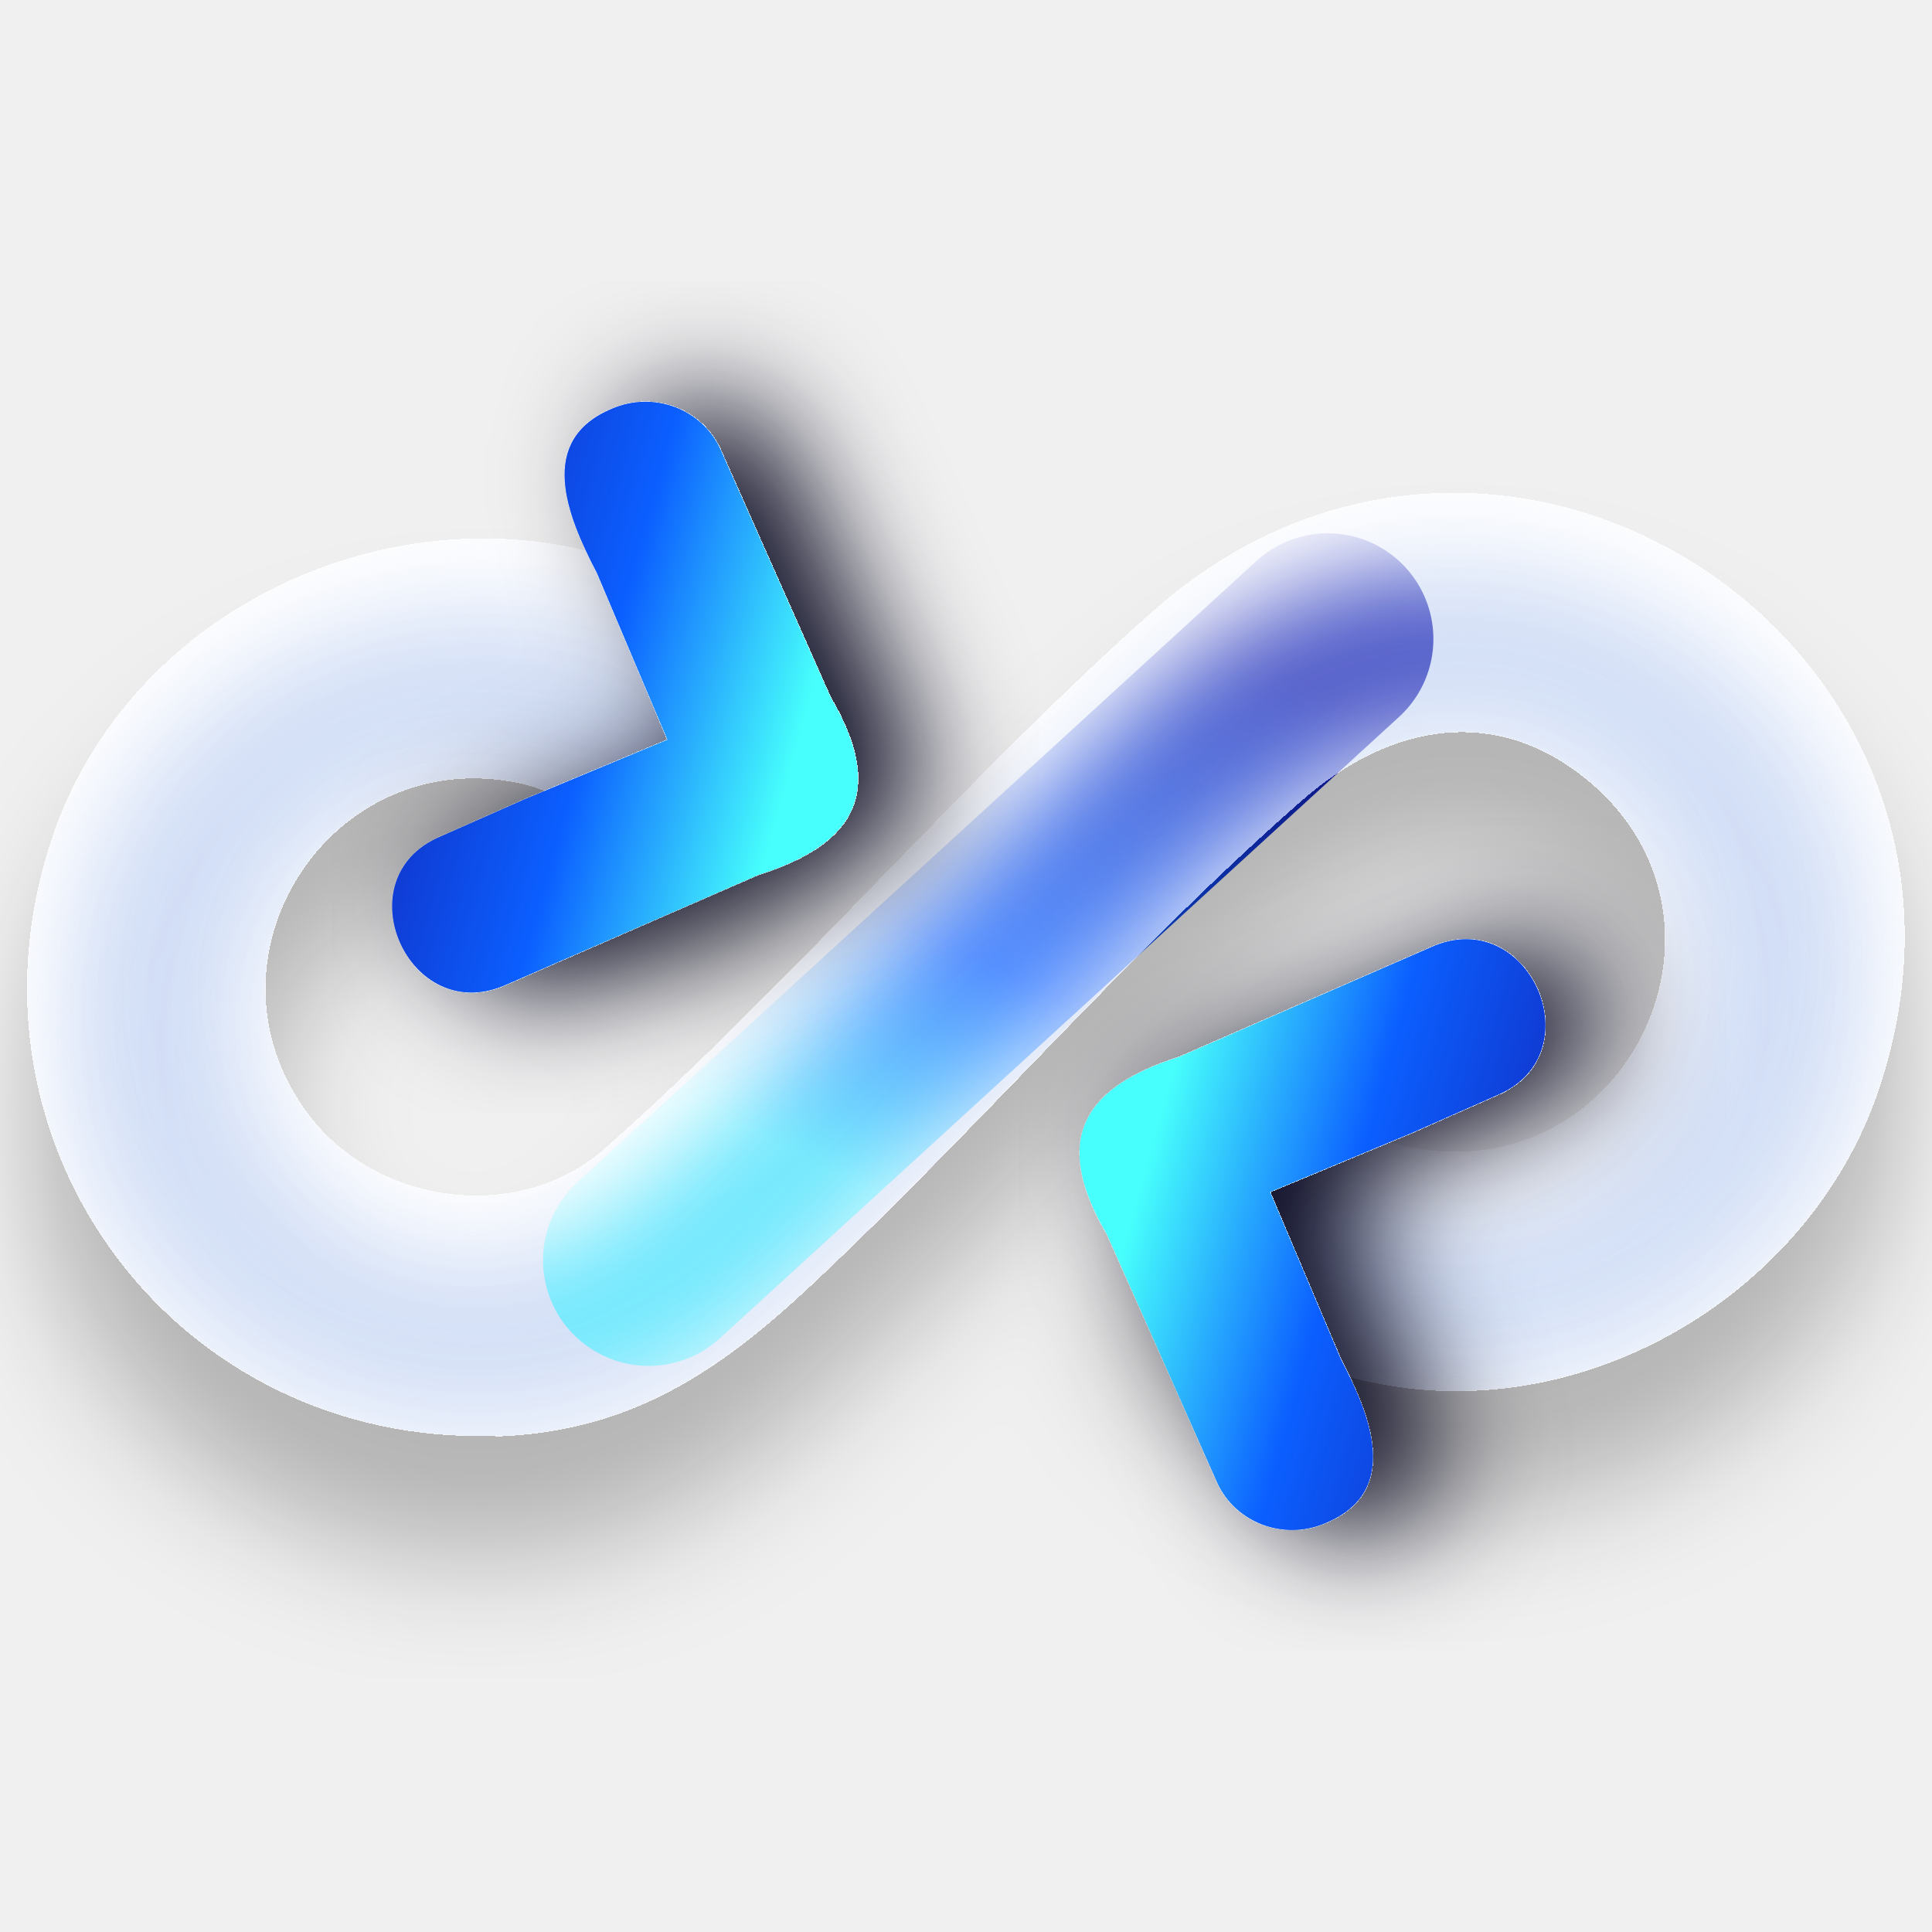
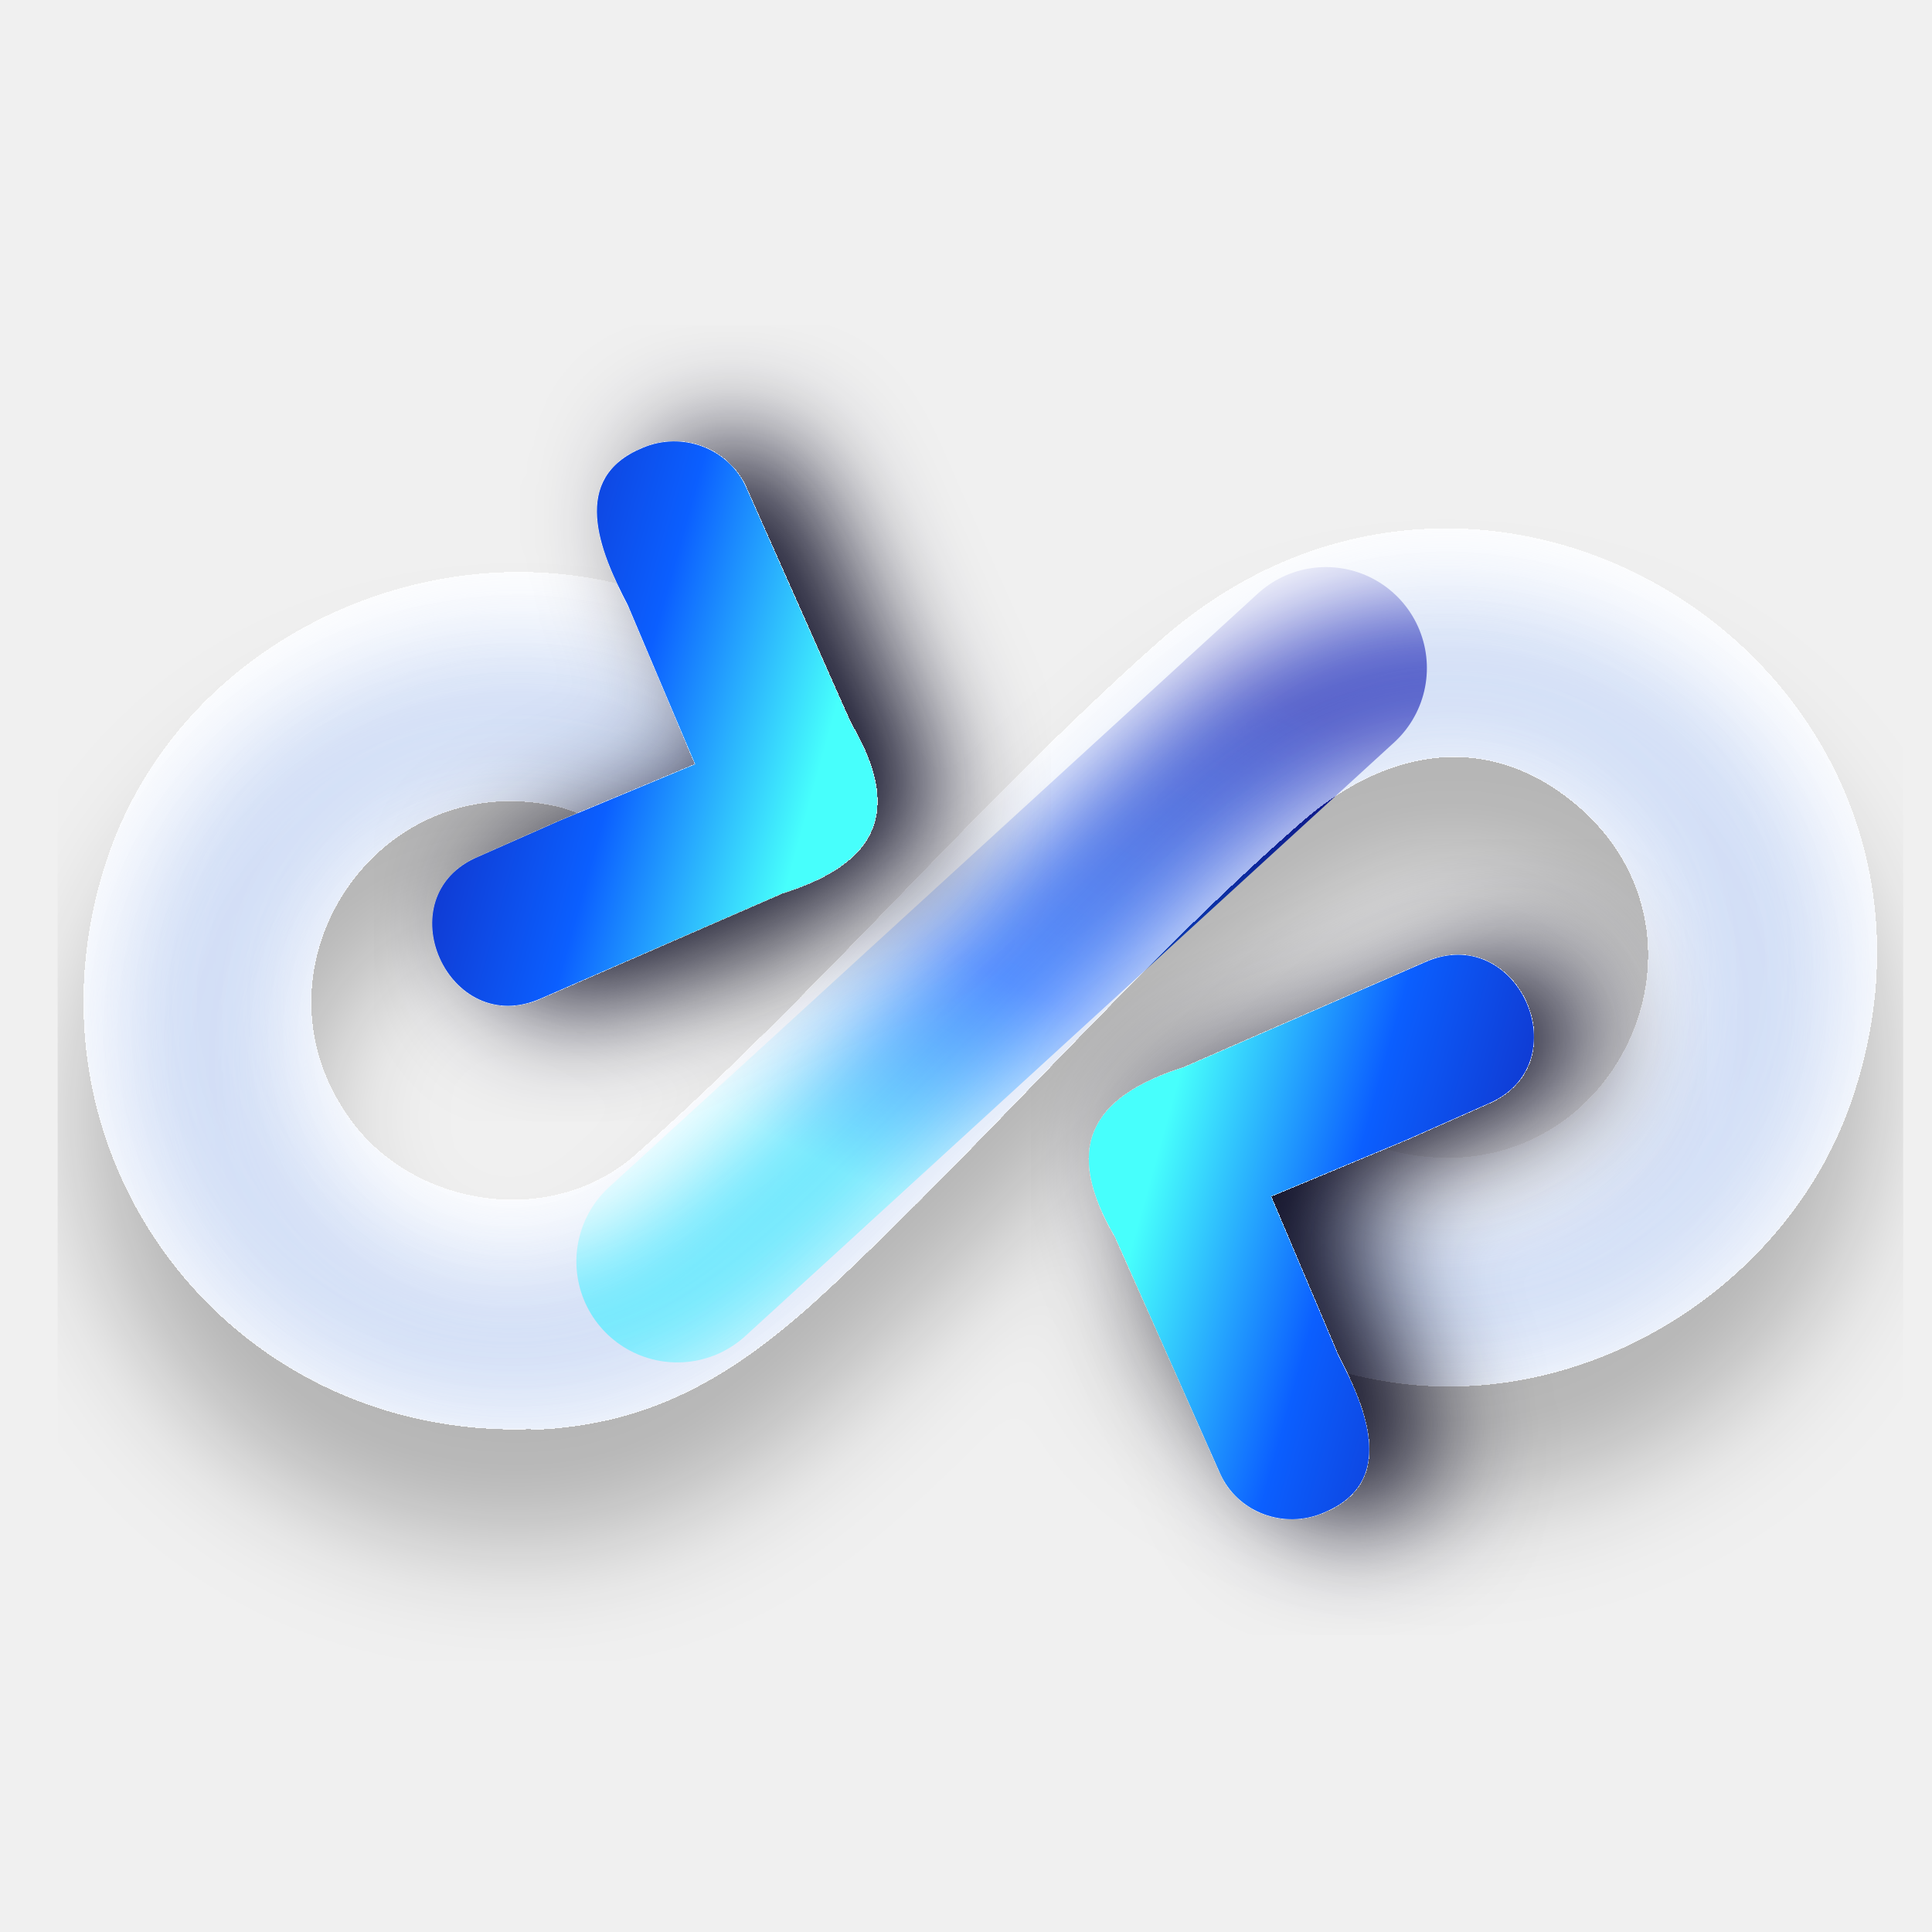
- <svg xmlns="http://www.w3.org/2000/svg" width="64" height="64" viewBox="0 0 64 64" fill="none">
+ <svg xmlns="http://www.w3.org/2000/svg" width="64" height="64" viewBox="-2 -2 67 67" fill="none">
  <g clip-path="url(#clip0_65_15316)">
    <g clip-path="url(#clip1_65_15316)">
      <path d="M43.983 21.166L21.488 41.747" stroke="url(#paint0_linear_65_15316)" stroke-width="7" stroke-linecap="round" />
      <g filter="url(#filter0_dii_65_15316)">
        <path d="M16.429 47.576C20.838 47.423 23.77 45.468 26.849 42.584C32.31 37.462 37.534 31.391 43.12 26.507C45.827 24.14 49.219 23.291 52.309 25.608C58.37 30.159 54.02 39.636 46.48 37.973C43.932 37.412 42.848 34.464 39.747 35.504C36.986 36.426 36.17 39.552 37.977 41.813C39.88 44.211 43.97 45.726 46.954 46.011C53.525 46.642 60.099 42.366 62.217 36.118C67.174 21.487 49.77 10.004 38.209 20.251C31.925 25.82 26.259 32.578 19.924 38.163C17.039 40.564 12.437 39.88 10.214 36.933C6.326 31.757 10.923 24.562 17.272 25.947C20.157 26.582 21.57 30.015 25.001 28.075C28.432 26.135 26.919 22.489 24.373 20.583C16.576 14.767 4.712 18.711 1.704 27.858C-1.619 37.942 5.87 47.923 16.441 47.55L16.429 47.576Z" fill="#70A1FF" fill-opacity="0.3" />
      </g>
      <g filter="url(#filter1_d_65_15316)">
        <path d="M42.079 39.484L46.776 37.529L49.587 36.284C52.855 34.914 50.642 29.912 47.403 31.376C46.163 31.918 40.17 34.527 39.063 35.01C35.724 36.066 34.905 37.876 36.661 40.879L36.869 41.341L40.311 49.093C40.912 50.442 42.527 51.057 43.915 50.453C46.413 49.409 45.413 46.923 44.412 45.012L42.072 39.486L42.079 39.484Z" fill="url(#paint1_linear_65_15316)" />
      </g>
      <g filter="url(#filter2_d_65_15316)">
        <path d="M22.104 24.507L17.408 26.462L14.596 27.707C11.329 29.078 13.542 34.08 16.78 32.615C18.021 32.074 24.013 29.464 25.121 28.982C28.46 27.925 29.279 26.115 27.523 23.113L27.314 22.651L23.873 14.899C23.271 13.55 21.656 12.935 20.268 13.539C17.77 14.583 18.77 17.068 19.771 18.98L22.111 24.506L22.104 24.507Z" fill="url(#paint2_linear_65_15316)" />
      </g>
    </g>
  </g>
  <defs>
    <filter id="filter0_dii_65_15316" x="-5.094" y="10.336" width="74.18" height="45.239" filterUnits="userSpaceOnUse" color-interpolation-filters="sRGB">
      <feFlood flood-opacity="0" result="BackgroundImageFix" />
      <feColorMatrix in="SourceAlpha" type="matrix" values="0 0 0 0 0 0 0 0 0 0 0 0 0 0 0 0 0 0 127 0" result="hardAlpha" />
      <feOffset dy="4" />
      <feGaussianBlur stdDeviation="2" />
      <feComposite in2="hardAlpha" operator="out" />
      <feColorMatrix type="matrix" values="0 0 0 0 0 0 0 0 0 0 0 0 0 0 0 0 0 0 0.25 0" />
      <feBlend mode="normal" in2="BackgroundImageFix" result="effect1_dropShadow_65_15316" />
      <feBlend mode="normal" in="SourceGraphic" in2="effect1_dropShadow_65_15316" result="shape" />
      <feColorMatrix in="SourceAlpha" type="matrix" values="0 0 0 0 0 0 0 0 0 0 0 0 0 0 0 0 0 0 127 0" result="hardAlpha" />
      <feOffset />
      <feGaussianBlur stdDeviation="3" />
      <feComposite in2="hardAlpha" operator="arithmetic" k2="-1" k3="1" />
      <feColorMatrix type="matrix" values="0 0 0 0 1 0 0 0 0 1 0 0 0 0 1 0 0 0 1 0" />
      <feBlend mode="normal" in2="shape" result="effect2_innerShadow_65_15316" />
      <feColorMatrix in="SourceAlpha" type="matrix" values="0 0 0 0 0 0 0 0 0 0 0 0 0 0 0 0 0 0 127 0" result="hardAlpha" />
      <feOffset dy="2" />
      <feGaussianBlur stdDeviation="2" />
      <feComposite in2="hardAlpha" operator="arithmetic" k2="-1" k3="1" />
      <feColorMatrix type="matrix" values="0 0 0 0 1 0 0 0 0 1 0 0 0 0 1 0 0 0 1 0" />
      <feBlend mode="normal" in2="effect2_innerShadow_65_15316" result="effect3_innerShadow_65_15316" />
    </filter>
    <filter id="filter1_d_65_15316" x="33.762" y="27.11" width="23.434" height="27.575" filterUnits="userSpaceOnUse" color-interpolation-filters="sRGB">
      <feFlood flood-opacity="0" result="BackgroundImageFix" />
      <feColorMatrix in="SourceAlpha" type="matrix" values="0 0 0 0 0 0 0 0 0 0 0 0 0 0 0 0 0 0 127 0" result="hardAlpha" />
      <feOffset dx="2" />
      <feGaussianBlur stdDeviation="2" />
      <feComposite in2="hardAlpha" operator="out" />
      <feColorMatrix type="matrix" values="0 0 0 0 0.027 0 0 0 0 0.027 0 0 0 0 0.122 0 0 0 1 0" />
      <feBlend mode="normal" in2="BackgroundImageFix" result="effect1_dropShadow_65_15316" />
      <feBlend mode="normal" in="SourceGraphic" in2="effect1_dropShadow_65_15316" result="shape" />
    </filter>
    <filter id="filter2_d_65_15316" x="10.988" y="9.306" width="23.434" height="27.575" filterUnits="userSpaceOnUse" color-interpolation-filters="sRGB">
      <feFlood flood-opacity="0" result="BackgroundImageFix" />
      <feColorMatrix in="SourceAlpha" type="matrix" values="0 0 0 0 0 0 0 0 0 0 0 0 0 0 0 0 0 0 127 0" result="hardAlpha" />
      <feOffset dx="2" />
      <feGaussianBlur stdDeviation="2" />
      <feComposite in2="hardAlpha" operator="out" />
      <feColorMatrix type="matrix" values="0 0 0 0 0.027 0 0 0 0 0.027 0 0 0 0 0.122 0 0 0 1 0" />
      <feBlend mode="normal" in2="BackgroundImageFix" result="effect1_dropShadow_65_15316" />
      <feBlend mode="normal" in="SourceGraphic" in2="effect1_dropShadow_65_15316" result="shape" />
    </filter>
    <linearGradient id="paint0_linear_65_15316" x1="40.54" y1="21.224" x2="30.725" y2="40.442" gradientUnits="userSpaceOnUse">
      <stop stop-color="#1514A4" />
      <stop offset="0.606" stop-color="#0B5FFF" />
      <stop offset="1" stop-color="#47FFFC" />
    </linearGradient>
    <linearGradient id="paint1_linear_65_15316" x1="53.889" y1="45.452" x2="37.343" y2="40.84" gradientUnits="userSpaceOnUse">
      <stop stop-color="#1514A4" />
      <stop offset="0.606" stop-color="#0B5FFF" />
      <stop offset="1" stop-color="#47FFFC" />
    </linearGradient>
    <linearGradient id="paint2_linear_65_15316" x1="10.294" y1="18.539" x2="26.841" y2="23.151" gradientUnits="userSpaceOnUse">
      <stop stop-color="#1514A4" />
      <stop offset="0.606" stop-color="#0B5FFF" />
      <stop offset="1" stop-color="#47FFFC" />
    </linearGradient>
    <clipPath id="clip0_65_15316">
      <rect width="64" height="64" fill="white" />
    </clipPath>
    <clipPath id="clip1_65_15316">
      <rect width="68" height="64" fill="white" transform="translate(-2)" />
    </clipPath>
  </defs>
</svg>
